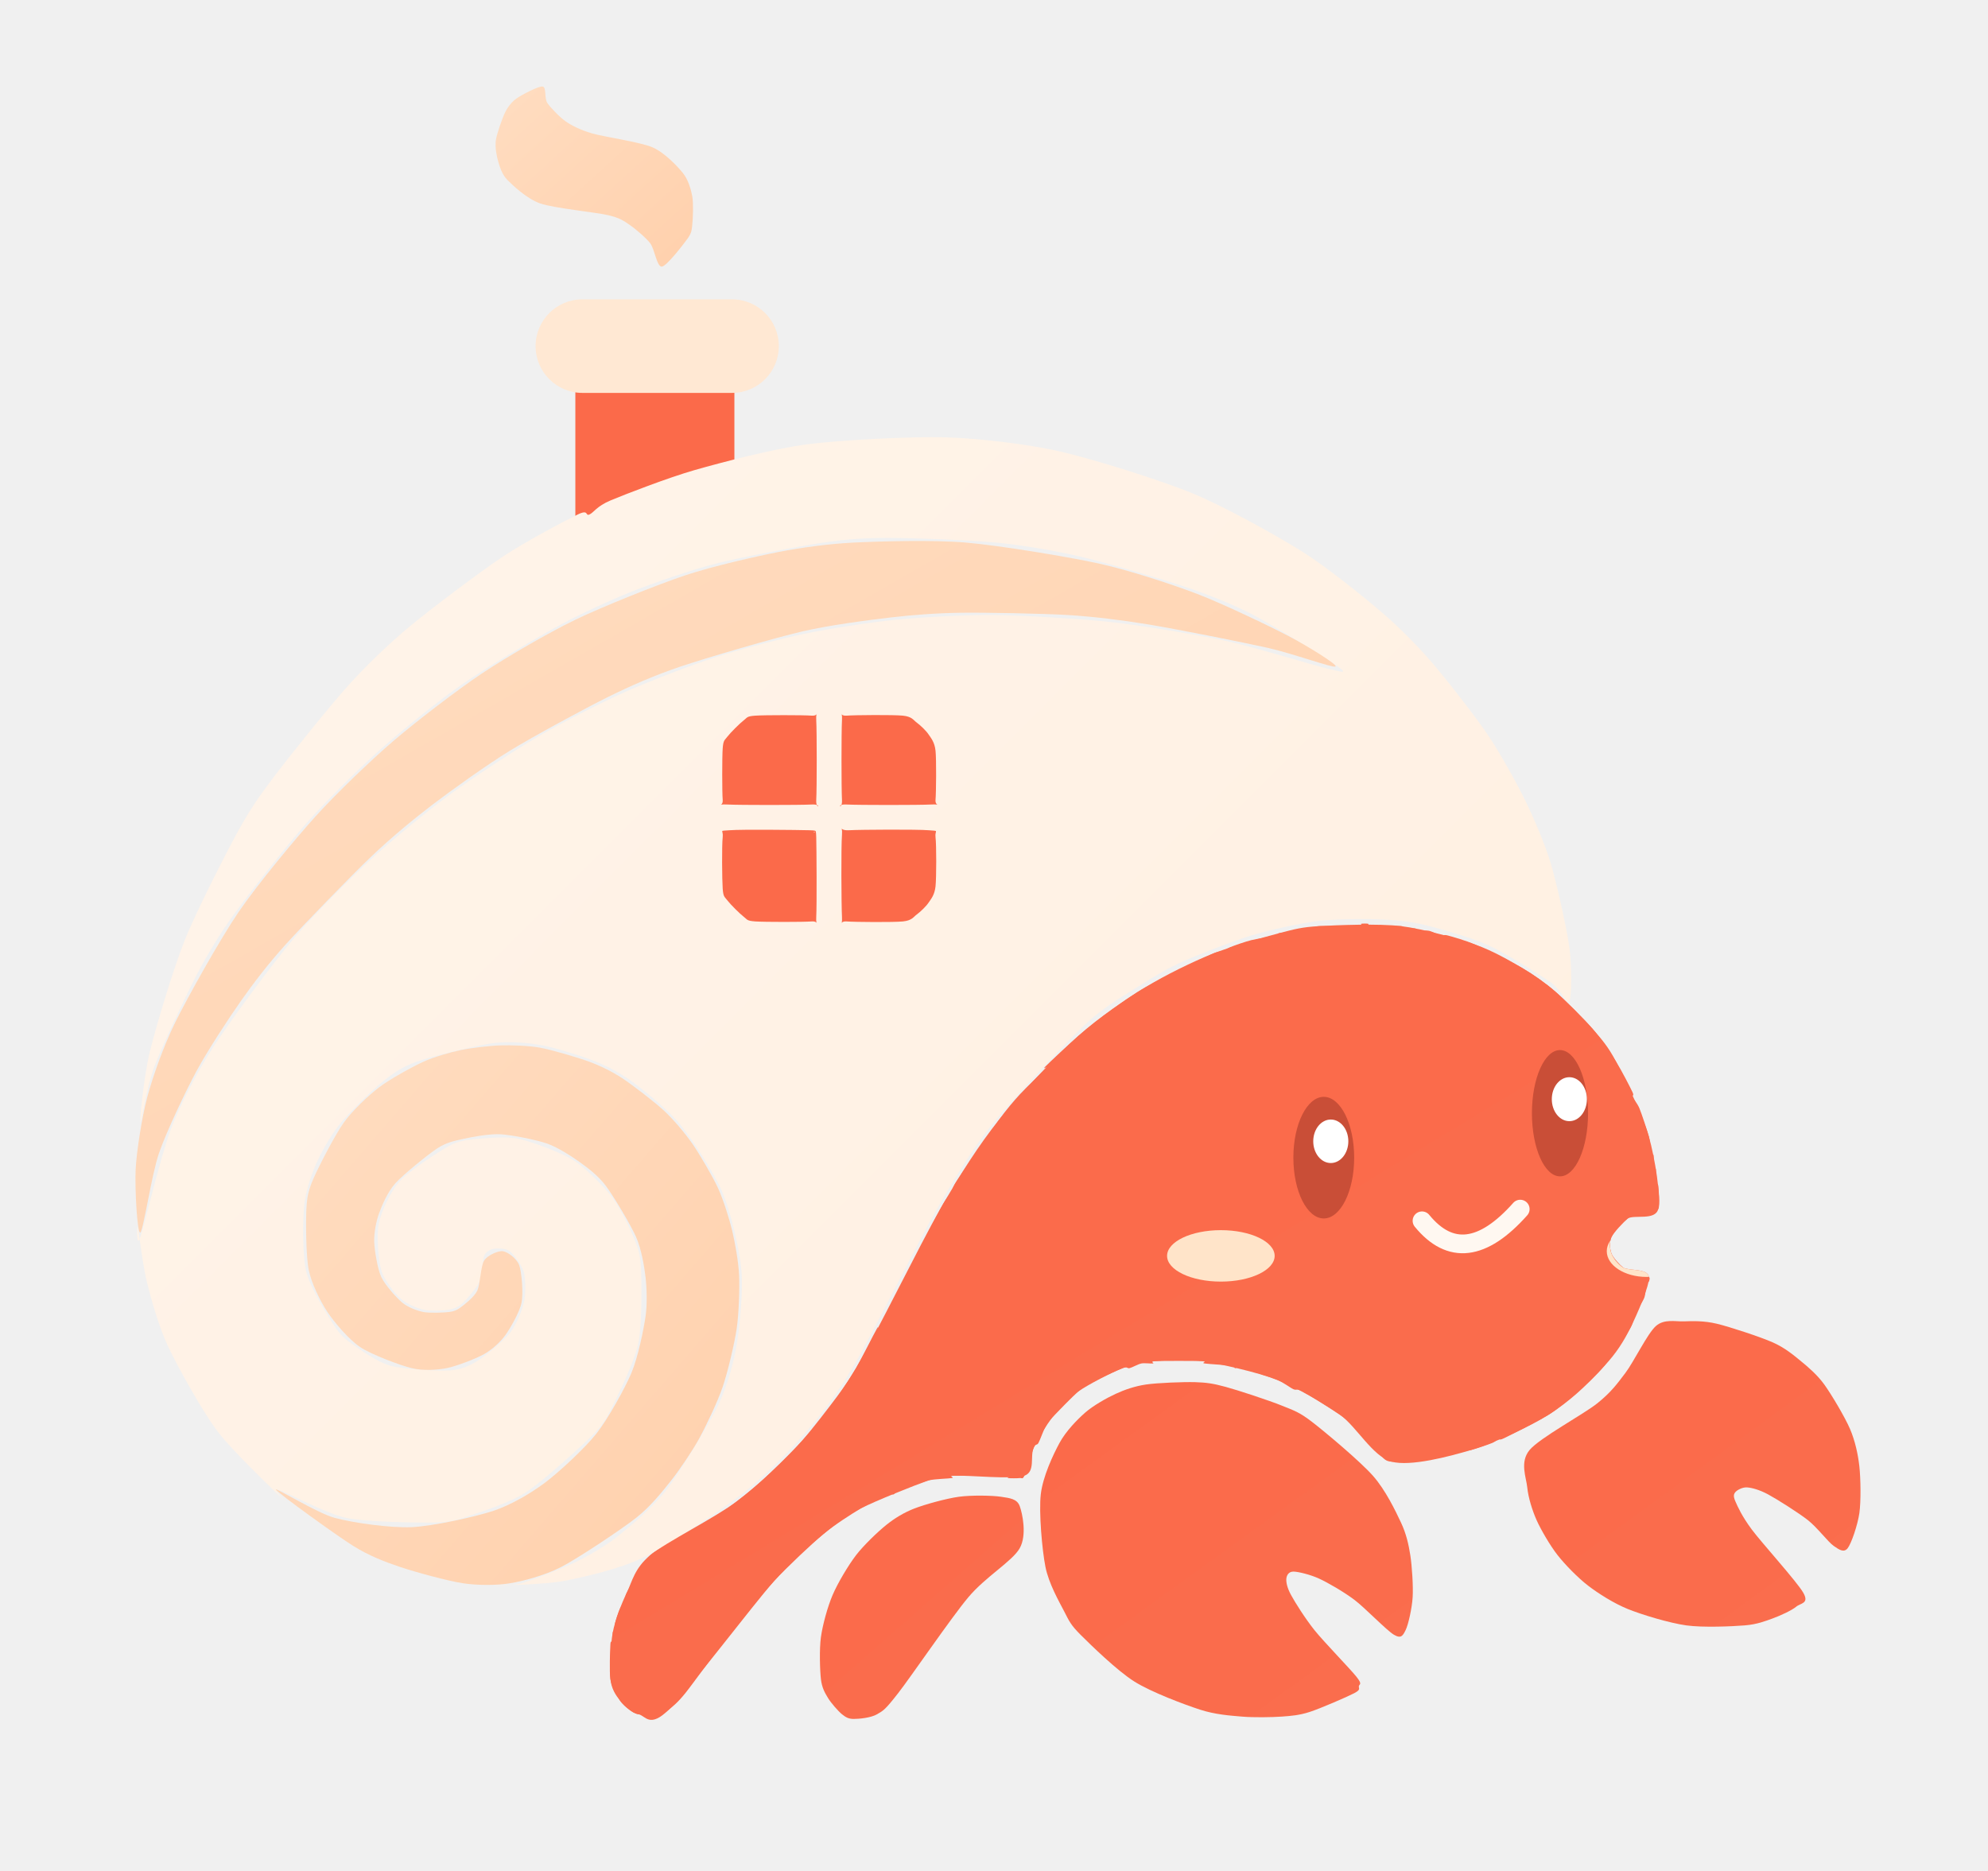
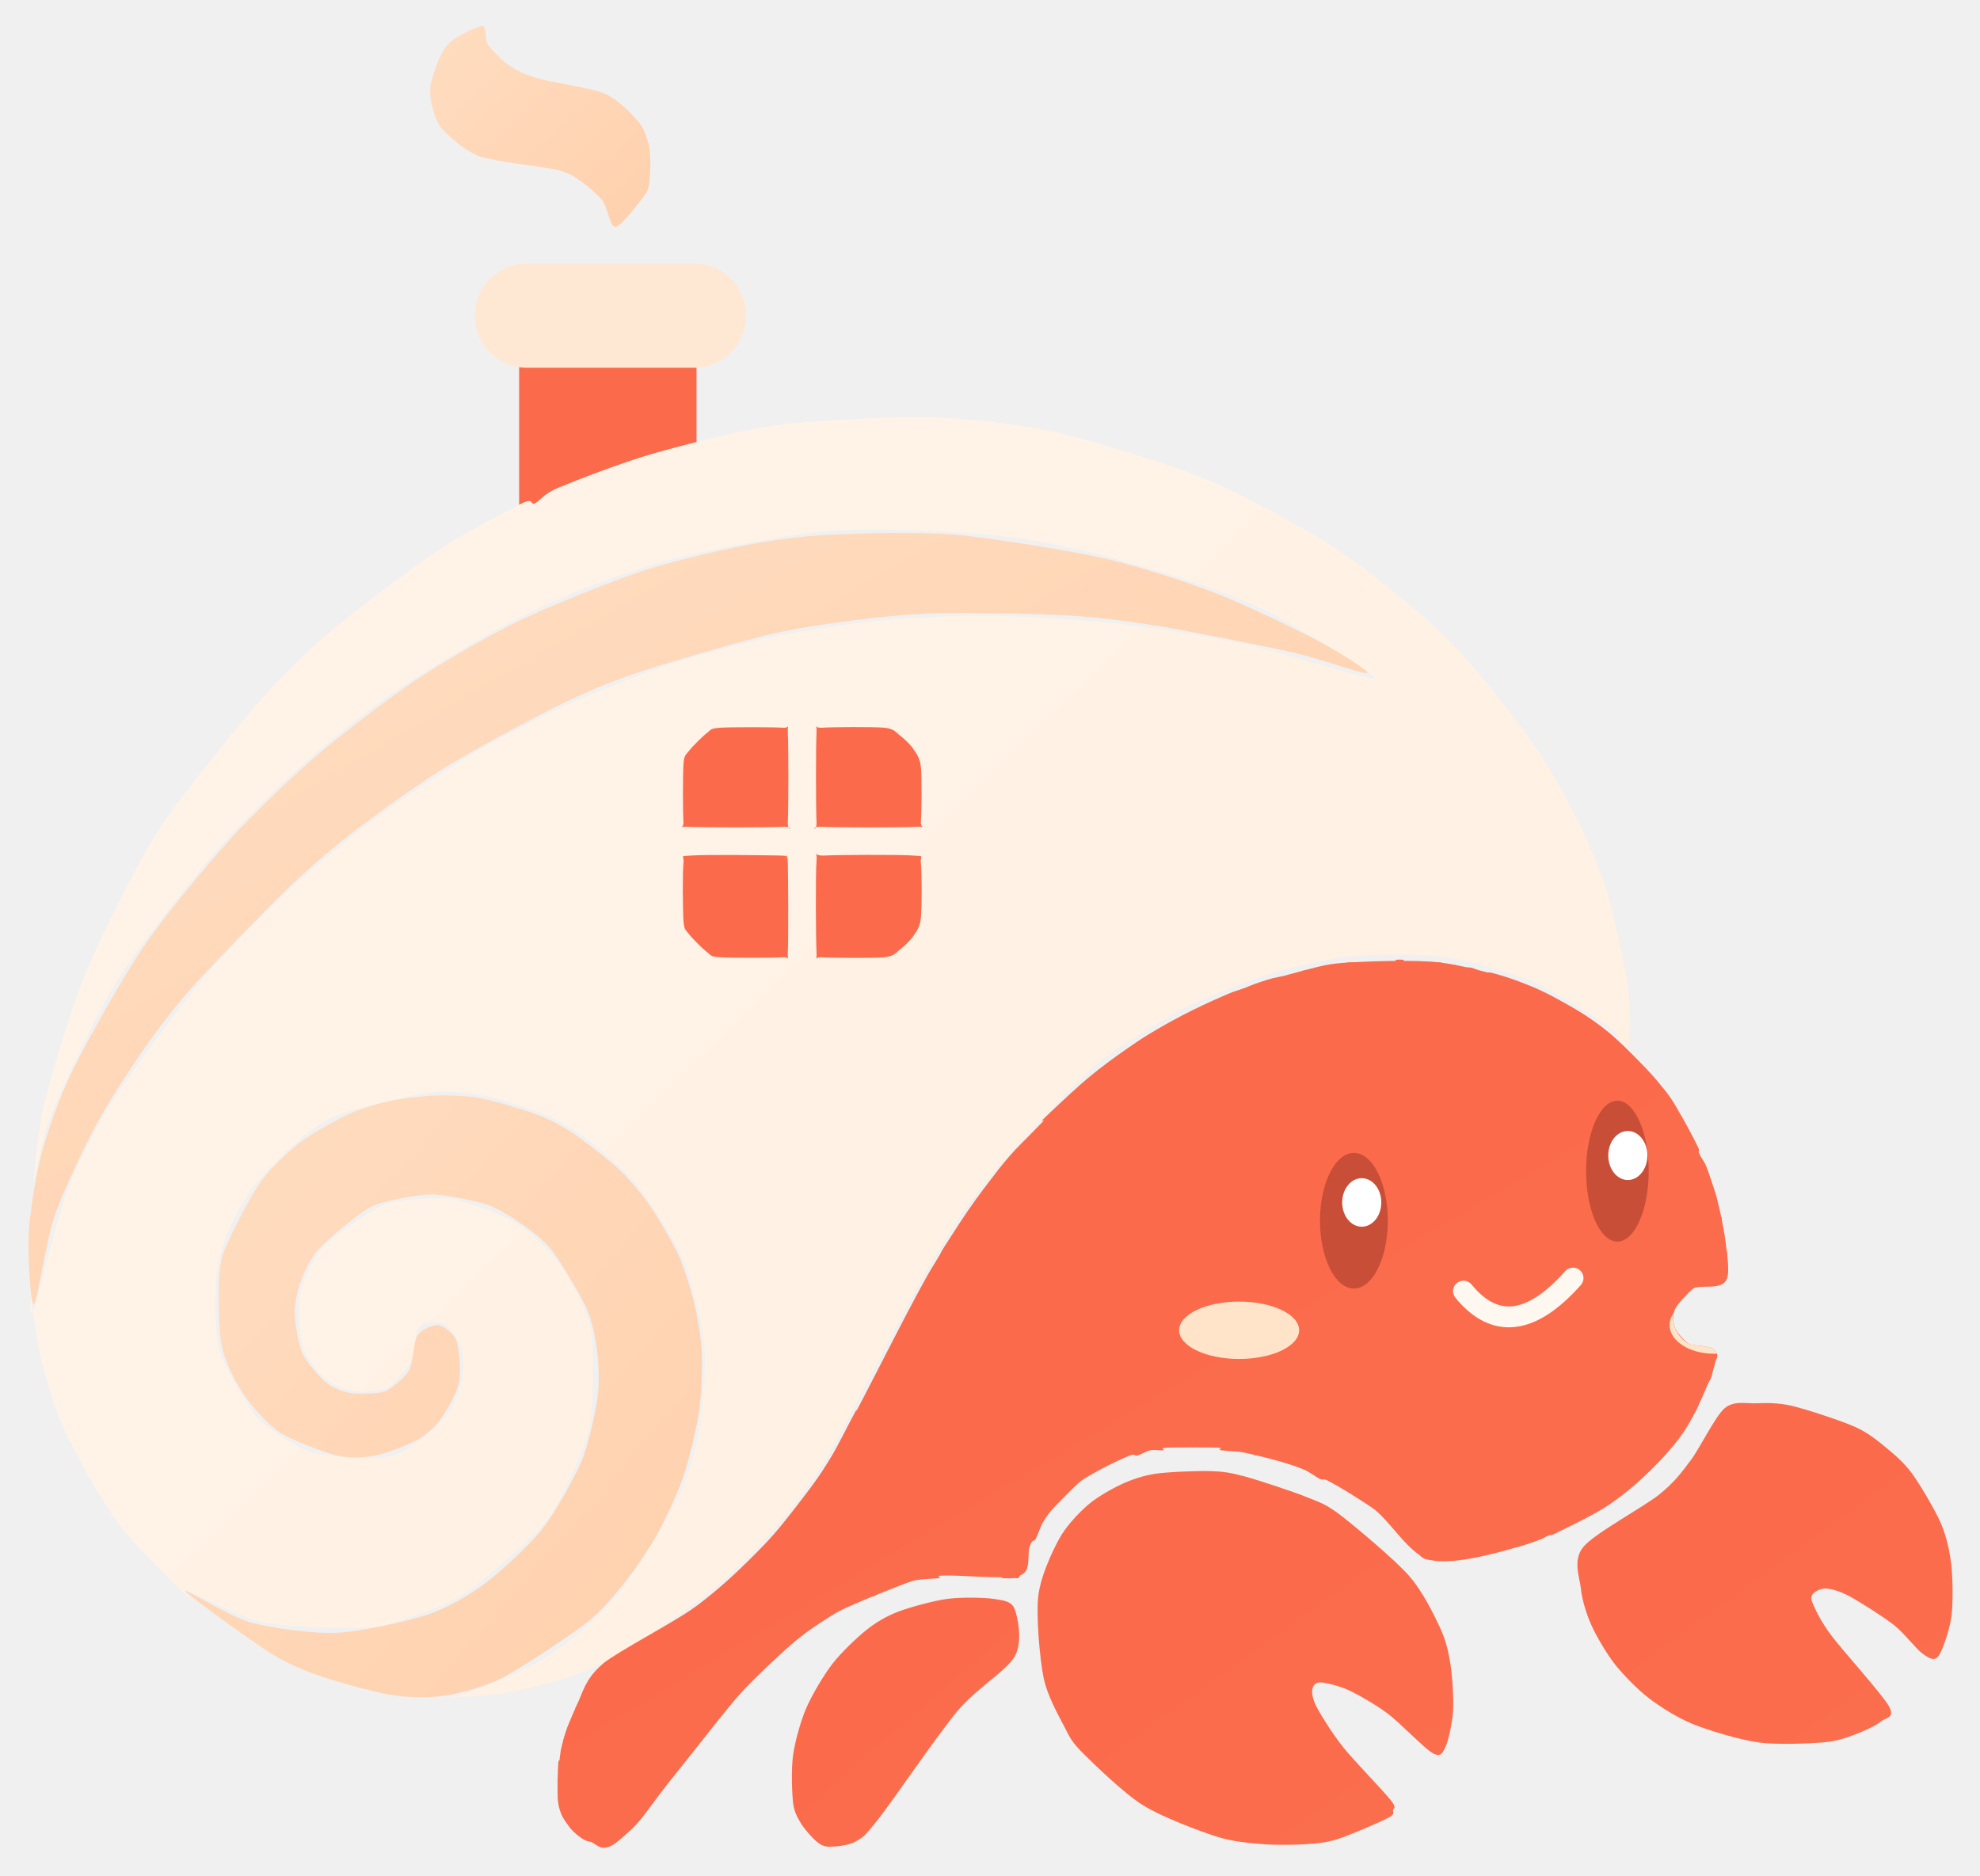
- <svg xmlns="http://www.w3.org/2000/svg" width="850" height="800" viewBox="200 240 850 800" role="img" aria-labelledby="title desc">
+ <svg xmlns="http://www.w3.org/2000/svg" width="759" height="719" viewBox="247 267 759 719" role="img" aria-labelledby="title desc">
  <defs>
    <linearGradient id="shell" x1="0%" y1="0%" x2="100%" y2="80%">
      <stop offset="0%" stop-color="#FFF4EA" />
      <stop offset="100%" stop-color="#FFF0E1" />
    </linearGradient>
    <linearGradient id="peach" x1="0%" y1="0%" x2="100%" y2="100%">
      <stop offset="0%" stop-color="#FFDDC1" />
      <stop offset="100%" stop-color="#FFD0AC" />
    </linearGradient>
    <linearGradient id="coral" x1="10%" y1="0%" x2="90%" y2="100%">
      <stop offset="0%" stop-color="#FB6A4A" />
      <stop offset="100%" stop-color="#FA6D4D" />
    </linearGradient>
    <clipPath id="bodyClip">
      <path d="M 891.00,694.00 C 887.56,687.41 884.73,684.30 881.00,680.00 C 877.27,675.70 869.30,667.73 865.00,664.00 C 860.70,660.27 855.87,656.87 851.00,654.00 C 846.13,651.13 838.45,646.58 831.00,644.00 C 823.55,641.42 808.60,637.15 799.00,636.00 C 789.40,634.85 771.45,635.57 764.00,636.00 C 756.55,636.43 753.59,637.28 747.00,639.00 C 740.41,640.72 726.17,644.70 718.00,648.00 C 709.83,651.30 698.17,656.98 690.00,662.00 C 681.83,667.02 670.03,674.83 661.00,683.00 C 651.97,691.17 635.46,708.39 627.00,719.00 C 618.54,729.61 610.74,741.81 602.00,757.00 C 593.26,772.19 574.46,810.81 566.00,825.00 C 557.54,839.19 550.31,847.83 543.00,856.00 C 535.69,864.17 524.32,874.98 515.00,882.00 C 505.68,889.02 484.74,899.41 478.00,905.00 C 471.26,910.59 470.29,916.27 468.00,921.00 C 465.71,925.73 463.00,932.70 462.00,938.00 C 461.00,943.30 460.57,953.84 461.00,958.00 C 461.43,962.16 463.28,964.85 465.00,967.00 C 466.72,969.15 469.99,972.43 473.00,973.00 C 476.01,973.57 477.69,979.17 486.00,971.00 C 494.31,962.83 521.54,926.75 531.00,916.00 C 540.46,905.25 546.70,900.44 552.00,896.00 C 557.30,891.56 561.55,888.30 568.00,885.00 C 574.45,881.70 591.27,875.01 597.00,873.00 C 602.73,870.99 602.12,871.29 608.00,871.00 C 613.88,870.71 633.13,872.72 638.00,871.00 C 642.87,869.28 640.28,862.58 642.00,859.00 C 643.72,855.42 647.28,849.44 650.00,846.00 C 652.72,842.56 656.70,838.01 661.00,835.00 C 665.30,831.99 675.27,826.86 680.00,825.00 C 684.73,823.14 689.13,822.43 694.00,822.00 C 698.87,821.57 706.55,820.85 714.00,822.00 C 721.45,823.15 737.54,826.70 746.00,830.00 C 754.46,833.30 765.98,839.98 773.00,845.00 C 780.02,850.02 786.97,862.85 795.00,865.00 C 803.03,867.15 819.40,862.87 829.00,860.00 C 838.60,857.13 853.83,850.16 862.00,845.00 C 870.17,839.84 880.98,829.30 886.00,824.00 C 891.02,818.70 894.28,813.45 897.00,808.00 C 899.72,802.55 905.43,789.73 905.00,786.00 C 904.57,782.27 896.29,783.43 894.00,782.00 C 891.71,780.57 889.72,777.86 889.00,776.00 C 888.28,774.14 888.00,771.15 889.00,769.00 C 890.00,766.85 893.13,762.72 896.00,761.00 C 898.87,759.28 907.71,762.02 909.00,757.00 C 910.29,751.98 907.58,735.03 905.00,726.00 C 902.42,716.97 894.44,700.59 891.00,694.00 Z" />
    </clipPath>
  </defs>
  <path d="M 421.00,282.00 C 418.87,283.47 417.20,285.60 416.00,288.00 C 414.80,290.40 412.40,297.20 412.00,300.00 C 411.60,302.80 412.33,306.73 413.00,309.00 C 413.67,311.27 414.60,314.60 417.00,317.00 C 419.40,319.40 425.27,325.00 431.00,327.00 C 436.73,329.00 454.93,330.80 460.00,332.00 C 465.07,333.20 466.60,334.40 469.00,336.00 C 471.40,337.60 476.13,341.60 478.00,344.00 C 479.87,346.40 480.87,354.27 483.00,354.00 C 485.13,353.73 492.27,344.40 494.00,342.00 C 495.73,339.60 495.73,338.40 496.00,336.00 C 496.27,333.60 496.53,326.93 496.00,324.00 C 495.47,321.07 494.27,316.80 492.00,314.00 C 489.73,311.20 484.20,305.27 479.00,303.00 C 473.80,300.73 457.93,298.47 453.00,297.00 C 448.07,295.53 444.53,293.73 442.00,292.00 C 439.47,290.27 435.33,286.00 434.00,284.00 C 432.67,282.00 433.73,277.27 432.00,277.00 C 430.27,276.73 423.13,280.53 421.00,282.00 Z" fill="url(#peach)" />
  <path d="M446 399 H514 V464 H446 Z" fill="#FB6A4A" />
  <rect x="429" y="368" width="104" height="40" rx="20" fill="#FFE8D3" />
  <path d="M 836.00,554.00 C 830.67,546.13 818.00,529.93 812.00,523.00 C 806.00,516.07 798.33,508.27 791.00,502.00 C 783.67,495.73 767.80,482.80 757.00,476.00 C 746.20,469.20 723.87,456.73 710.00,451.00 C 696.13,445.27 667.13,436.20 653.00,433.00 C 638.87,429.80 618.40,427.40 604.00,427.00 C 589.60,426.60 559.27,428.13 545.00,430.00 C 530.73,431.87 508.20,437.80 497.00,441.00 C 485.80,444.20 467.00,451.47 461.00,454.00 C 455.00,456.53 453.87,459.20 452.00,460.00 C 450.13,460.80 451.93,457.60 447.00,460.00 C 442.07,462.40 424.60,471.60 415.00,478.00 C 405.40,484.40 383.80,500.67 375.00,508.00 C 366.20,515.33 356.60,524.60 349.00,533.00 C 341.40,541.40 324.27,562.73 318.00,571.00 C 311.73,579.27 307.20,585.53 302.00,595.00 C 296.80,604.47 284.07,629.33 279.00,642.00 C 273.93,654.67 266.53,679.60 264.00,690.00 C 261.47,700.40 259.73,719.20 260.00,720.00 C 260.27,720.80 262.80,704.40 266.00,696.00 C 269.20,687.60 279.47,665.67 284.00,657.00 C 288.53,648.33 293.73,639.67 300.00,631.00 C 306.27,622.33 322.73,601.33 331.00,592.00 C 339.27,582.67 353.20,568.87 362.00,561.00 C 370.80,553.13 386.87,540.07 397.00,533.00 C 407.13,525.93 428.27,513.33 438.00,508.00 C 447.73,502.67 460.93,496.60 470.00,493.00 C 479.07,489.40 495.07,483.80 506.00,481.00 C 516.93,478.20 542.13,473.47 552.00,472.00 C 561.87,470.53 570.13,470.00 580.00,470.00 C 589.87,470.00 615.07,470.93 626.00,472.00 C 636.93,473.07 651.20,475.47 662.00,478.00 C 672.80,480.53 697.13,487.67 707.00,491.00 C 716.87,494.33 727.33,498.47 736.00,503.00 C 744.67,507.53 767.73,521.93 772.00,525.00 C 776.27,528.07 774.40,527.47 768.00,526.00 C 761.60,524.53 736.40,516.67 724.00,514.00 C 711.60,511.33 688.20,507.47 675.00,506.00 C 661.80,504.53 637.27,503.13 625.00,503.00 C 612.73,502.87 593.80,503.93 583.00,505.00 C 572.20,506.07 554.27,508.87 544.00,511.00 C 533.73,513.13 516.27,517.67 506.00,521.00 C 495.73,524.33 477.13,531.47 467.00,536.00 C 456.87,540.53 440.00,549.13 430.00,555.00 C 420.00,560.87 401.60,572.93 392.00,580.00 C 382.40,587.07 366.93,599.73 358.00,608.00 C 349.07,616.27 333.93,631.33 325.00,642.00 C 316.07,652.67 297.93,677.20 291.00,688.00 C 284.07,698.80 277.13,712.20 273.00,723.00 C 268.87,733.80 261.87,763.40 260.00,769.00 C 258.13,774.60 258.60,762.33 259.00,765.00 C 259.40,767.67 261.27,782.20 263.00,789.00 C 264.73,795.80 268.00,807.60 272.00,816.00 C 276.00,824.40 286.33,843.20 293.00,852.00 C 299.67,860.80 318.53,878.67 322.00,882.00 C 325.47,885.33 315.53,876.07 319.00,877.00 C 322.47,877.93 339.07,887.13 348.00,889.00 C 356.93,890.87 378.93,891.13 386.00,891.00 C 393.07,890.87 395.80,889.73 401.00,888.00 C 406.20,886.27 418.07,882.53 425.00,878.00 C 431.93,873.47 448.07,858.93 453.00,854.00 C 457.93,849.07 459.33,846.33 462.00,841.00 C 464.67,835.67 471.40,822.00 473.00,814.00 C 474.60,806.00 474.40,787.27 474.00,781.00 C 473.60,774.73 471.73,771.00 470.00,767.00 C 468.27,763.00 464.33,755.13 461.00,751.00 C 457.67,746.87 450.20,739.20 445.00,736.00 C 439.80,732.80 427.47,728.20 422.00,727.00 C 416.53,725.80 408.00,726.60 404.00,727.00 C 400.00,727.40 396.40,727.60 392.00,730.00 C 387.60,732.40 375.00,740.60 371.00,745.00 C 367.00,749.40 363.07,757.93 362.00,763.00 C 360.93,768.07 361.80,778.73 363.00,783.00 C 364.20,787.27 368.60,792.73 371.00,795.00 C 373.40,797.27 378.20,799.33 381.00,800.00 C 383.80,800.67 389.73,800.40 392.00,800.00 C 394.27,799.60 396.27,798.60 398.00,797.00 C 399.73,795.40 403.80,790.67 405.00,788.00 C 406.20,785.33 406.20,778.87 407.00,777.00 C 407.80,775.13 409.53,774.27 411.00,774.00 C 412.47,773.73 416.27,773.67 418.00,775.00 C 419.73,776.33 423.20,781.07 424.00,784.00 C 424.80,786.93 424.80,793.53 424.00,797.00 C 423.20,800.47 420.67,806.67 418.00,810.00 C 415.33,813.33 407.47,819.87 404.00,822.00 C 400.53,824.13 396.93,825.73 392.00,826.00 C 387.07,826.27 372.47,825.47 367.00,824.00 C 361.53,822.53 354.20,817.27 351.00,815.00 C 347.80,812.73 345.67,811.13 343.00,807.00 C 340.33,802.87 332.73,790.80 331.00,784.00 C 329.27,777.20 329.47,762.13 330.00,756.00 C 330.53,749.87 333.00,742.67 335.00,738.00 C 337.00,733.33 341.27,725.67 345.00,721.00 C 348.73,716.33 358.60,706.60 363.00,703.00 C 367.40,699.40 371.60,696.27 378.00,694.00 C 384.40,691.73 403.80,686.93 411.00,686.00 C 418.20,685.07 426.13,685.93 432.00,687.00 C 437.87,688.07 449.80,691.87 455.00,694.00 C 460.20,696.13 466.20,699.40 471.00,703.00 C 475.80,706.60 485.93,714.73 491.00,721.00 C 496.07,727.27 505.53,741.73 509.00,750.00 C 512.47,758.27 516.20,774.33 517.00,783.00 C 517.80,791.67 516.33,807.27 515.00,815.00 C 513.67,822.73 511.00,832.73 507.00,841.00 C 503.00,849.27 490.73,869.53 485.00,877.00 C 479.27,884.47 469.20,892.87 464.00,897.00 C 458.80,901.13 451.47,905.33 446.00,908.00 C 440.53,910.67 427.53,915.67 423.00,917.00 C 418.47,918.33 409.60,918.13 412.00,918.00 C 414.40,917.87 432.60,917.60 441.00,916.00 C 449.40,914.40 464.87,910.93 475.00,906.00 C 485.13,901.07 507.80,886.07 517.00,879.00 C 526.20,871.93 537.60,860.33 544.00,853.00 C 550.40,845.67 557.53,836.67 565.00,824.00 C 572.47,811.33 592.13,771.73 600.00,758.00 C 607.87,744.27 615.47,731.67 624.00,721.00 C 632.53,710.33 655.47,686.00 664.00,678.00 C 672.53,670.00 682.40,664.60 688.00,661.00 C 693.60,657.40 699.73,653.80 706.00,651.00 C 712.27,648.20 727.53,642.27 735.00,640.00 C 742.47,637.73 755.20,634.93 762.00,634.00 C 768.80,633.07 780.00,632.87 786.00,633.00 C 792.00,633.13 800.33,633.53 807.00,635.00 C 813.67,636.47 828.53,640.67 836.00,644.00 C 843.47,647.33 858.33,656.80 863.00,660.00 C 867.67,663.20 869.93,670.00 871.00,668.00 C 872.07,666.00 872.07,652.87 871.00,645.00 C 869.93,637.13 865.53,617.40 863.00,609.00 C 860.47,600.60 855.60,589.33 852.00,582.00 C 848.40,574.67 841.33,561.87 836.00,554.00 Z" fill="url(#shell)" />
  <path d="M 771.00,525.00 C 772.20,524.33 758.87,516.13 751.00,512.00 C 743.13,507.87 722.80,498.13 712.00,494.00 C 701.20,489.87 683.20,483.93 670.00,481.00 C 656.80,478.07 627.00,473.20 613.00,472.00 C 599.00,470.80 575.67,471.47 565.00,472.00 C 554.33,472.53 542.60,474.13 533.00,476.00 C 523.40,477.87 504.60,482.13 493.00,486.00 C 481.40,489.87 457.60,499.40 446.00,505.00 C 434.40,510.60 416.40,521.07 406.00,528.00 C 395.60,534.93 377.47,548.87 368.00,557.00 C 358.53,565.13 343.80,579.27 335.00,589.00 C 326.20,598.73 310.00,618.27 302.00,630.00 C 294.00,641.73 280.20,666.47 275.00,677.00 C 269.80,687.53 265.27,700.60 263.00,709.00 C 260.73,717.40 258.40,732.27 258.00,740.00 C 257.60,747.73 258.67,767.93 260.00,767.00 C 261.33,766.07 264.80,742.20 268.00,733.00 C 271.20,723.80 279.33,706.67 284.00,698.00 C 288.67,689.33 297.93,675.20 303.00,668.00 C 308.07,660.80 314.53,652.27 322.00,644.00 C 329.47,635.73 350.60,614.00 359.00,606.00 C 367.40,598.00 377.13,590.00 385.00,584.00 C 392.87,578.00 408.00,567.13 418.00,561.00 C 428.00,554.87 450.27,542.80 460.00,538.00 C 469.73,533.20 479.93,528.73 491.00,525.00 C 502.07,521.27 531.00,512.80 543.00,510.00 C 555.00,507.20 571.93,505.07 581.00,504.00 C 590.07,502.93 600.87,502.13 611.00,502.00 C 621.13,501.87 646.33,502.33 657.00,503.00 C 667.67,503.67 679.67,505.13 691.00,507.00 C 702.33,508.87 731.33,514.60 742.00,517.00 C 752.67,519.40 769.80,525.67 771.00,525.00 Z" fill="url(#peach)" />
  <path d="M 431.00,688.00 C 425.93,687.07 418.53,686.87 414.00,687.00 C 409.47,687.13 401.40,688.07 397.00,689.00 C 392.60,689.93 385.67,691.87 381.00,694.00 C 376.33,696.13 366.53,701.53 362.00,705.00 C 357.47,708.47 350.73,714.80 347.00,720.00 C 343.27,725.20 336.13,739.07 334.00,744.00 C 331.87,748.93 331.27,751.80 331.00,757.00 C 330.73,762.20 330.80,777.13 332.00,783.00 C 333.20,788.87 337.07,796.60 340.00,801.00 C 342.93,805.40 349.20,812.80 354.00,816.00 C 358.80,819.20 371.07,823.80 376.00,825.00 C 380.93,826.20 386.87,825.80 391.00,825.00 C 395.13,824.20 403.67,820.87 407.00,819.00 C 410.33,817.13 413.87,813.93 416.00,811.00 C 418.13,808.07 422.20,801.00 423.00,797.00 C 423.80,793.00 423.07,783.93 422.00,781.00 C 420.93,778.07 417.00,775.27 415.00,775.00 C 413.00,774.73 408.47,776.73 407.00,779.00 C 405.53,781.27 405.33,789.33 404.00,792.00 C 402.67,794.67 398.60,797.80 397.00,799.00 C 395.40,800.20 394.13,800.73 392.00,801.00 C 389.87,801.27 383.67,801.53 381.00,801.00 C 378.33,800.47 374.40,799.00 372.00,797.00 C 369.60,795.00 364.60,789.47 363.00,786.00 C 361.40,782.53 360.13,774.60 360.00,771.00 C 359.87,767.40 360.80,762.33 362.00,759.00 C 363.20,755.67 365.67,749.73 369.00,746.00 C 372.33,742.27 383.13,733.53 387.00,731.00 C 390.87,728.47 394.40,727.80 398.00,727.00 C 401.60,726.20 409.20,724.73 414.00,725.00 C 418.80,725.27 429.47,727.40 434.00,729.00 C 438.53,730.60 444.67,734.60 448.00,737.00 C 451.33,739.40 455.80,742.73 459.00,747.00 C 462.20,751.27 469.73,763.80 472.00,769.00 C 474.27,774.20 475.47,781.47 476.00,786.00 C 476.53,790.53 476.80,797.53 476.00,803.00 C 475.20,808.47 472.80,820.33 470.00,827.00 C 467.20,833.67 459.93,846.73 455.00,853.00 C 450.07,859.27 438.87,869.60 433.00,874.00 C 427.13,878.40 418.60,883.47 411.00,886.00 C 403.40,888.53 385.07,892.60 376.00,893.00 C 366.93,893.40 350.73,891.13 343.00,889.00 C 335.27,886.87 316.93,875.40 318.00,877.00 C 319.07,878.60 343.93,896.60 351.00,901.00 C 358.07,905.40 364.73,907.87 371.00,910.00 C 377.27,912.13 391.73,916.07 398.00,917.00 C 404.27,917.93 412.40,917.93 418.00,917.00 C 423.60,916.07 432.80,913.73 440.00,910.00 C 447.20,906.27 465.73,893.93 472.00,889.00 C 478.27,884.07 483.40,877.53 487.00,873.00 C 490.60,868.47 496.07,860.33 499.00,855.00 C 501.93,849.67 506.87,839.27 509.00,833.00 C 511.13,826.73 514.07,814.40 515.00,808.00 C 515.93,801.60 516.27,790.60 516.00,785.00 C 515.73,779.40 514.20,770.93 513.00,766.00 C 511.80,761.07 509.27,752.93 507.00,748.00 C 504.73,743.07 499.07,733.40 496.00,729.00 C 492.93,724.60 488.00,718.73 484.00,715.00 C 480.00,711.27 470.27,703.80 466.00,701.00 C 461.73,698.20 456.67,695.73 452.00,694.00 C 447.33,692.27 436.07,688.93 431.00,688.00 Z" fill="url(#peach)" />
  <path d="M 891.00,694.00 C 888.73,690.40 884.47,684.00 881.00,680.00 C 877.53,676.00 869.00,667.47 865.00,664.00 C 861.00,660.53 855.53,656.67 851.00,654.00 C 846.47,651.33 835.27,645.87 831.00,644.00 C 826.73,642.13 821.00,640.53 819.00,640.00 C 817.00,639.47 817.07,640.27 816.00,640.00 C 814.93,639.73 812.33,638.27 811.00,638.00 C 809.67,637.73 806.80,638.13 806.00,638.00 C 805.20,637.87 805.80,637.13 805.00,637.00 C 804.20,636.87 800.80,637.13 800.00,637.00 C 799.20,636.87 800.87,636.13 799.00,636.00 C 797.13,635.87 787.87,636.13 786.00,636.00 C 784.13,635.87 785.53,635.13 785.00,635.00 C 784.47,634.87 782.53,634.87 782.00,635.00 C 781.47,635.13 783.40,635.87 781.00,636.00 C 778.60,636.13 766.40,635.87 764.00,636.00 C 761.60,636.13 763.93,636.87 763.00,637.00 C 762.07,637.13 757.93,636.87 757.00,637.00 C 756.07,637.13 757.33,637.73 756.00,638.00 C 754.67,638.27 748.33,638.73 747.00,639.00 C 745.67,639.27 747.60,639.60 746.00,640.00 C 744.40,640.40 737.67,641.33 735.00,642.00 C 732.33,642.67 727.60,644.33 726.00,645.00 C 724.40,645.67 724.07,646.60 723.00,647.00 C 721.93,647.40 722.40,646.00 718.00,648.00 C 713.60,650.00 695.73,658.80 690.00,662.00 C 684.27,665.20 678.87,669.20 675.00,672.00 C 671.13,674.80 664.73,679.80 661.00,683.00 C 657.27,686.20 648.87,694.13 647.00,696.00 C 645.13,697.87 648.47,695.40 647.00,697.00 C 645.53,698.60 638.67,705.07 636.00,708.00 C 633.33,710.93 630.60,714.07 627.00,719.00 C 623.40,723.93 611.67,740.87 609.00,745.00 C 606.33,749.13 607.93,748.40 607.00,750.00 C 606.07,751.60 606.00,749.53 602.00,757.00 C 598.00,764.47 580.60,799.20 577.00,806.00 C 573.40,812.80 576.47,805.47 575.00,808.00 C 573.53,810.53 568.27,821.13 566.00,825.00 C 563.73,828.87 561.07,832.87 558.00,837.00 C 554.93,841.13 547.13,851.33 543.00,856.00 C 538.87,860.67 530.73,868.53 527.00,872.00 C 523.27,875.47 518.87,879.07 515.00,882.00 C 511.13,884.93 502.93,890.93 498.00,894.00 C 493.07,897.07 482.00,901.40 478.00,905.00 C 474.00,908.60 469.33,918.60 468.00,921.00 C 466.67,923.40 468.40,922.07 468.00,923.00 C 467.60,923.93 465.67,926.53 465.00,928.00 C 464.33,929.47 463.27,932.80 463.00,934.00 C 462.73,935.20 463.13,936.47 463.00,937.00 C 462.87,937.53 462.13,937.33 462.00,938.00 C 461.87,938.67 462.13,941.33 462.00,942.00 C 461.87,942.67 461.13,940.87 461.00,943.00 C 460.87,945.13 460.47,954.80 461.00,958.00 C 461.53,961.20 463.93,965.27 465.00,967.00 C 466.07,968.73 467.93,970.20 469.00,971.00 C 470.07,971.80 471.27,972.73 473.00,973.00 C 474.73,973.27 480.27,973.27 482.00,973.00 C 483.73,972.73 484.53,972.20 486.00,971.00 C 487.47,969.80 489.67,968.13 493.00,964.00 C 496.33,959.87 505.93,946.40 511.00,940.00 C 516.07,933.60 525.53,921.87 531.00,916.00 C 536.47,910.13 547.07,900.13 552.00,896.00 C 556.93,891.87 564.27,887.27 568.00,885.00 C 571.73,882.73 578.13,879.80 580.00,879.00 C 581.87,878.20 581.33,879.27 582.00,879.00 C 582.67,878.73 583.00,877.80 585.00,877.00 C 587.00,876.20 594.07,873.67 597.00,873.00 C 599.93,872.33 605.53,872.27 607.00,872.00 C 608.47,871.73 604.93,871.13 608.00,871.00 C 611.07,870.87 626.93,870.87 630.00,871.00 C 633.07,871.13 630.20,871.87 631.00,872.00 C 631.80,872.13 635.07,872.13 636.00,872.00 C 636.93,871.87 637.20,872.73 638.00,871.00 C 638.80,869.27 641.20,860.87 642.00,859.00 C 642.80,857.13 643.33,858.20 644.00,857.00 C 644.67,855.80 646.20,851.47 647.00,850.00 C 647.80,848.53 648.13,848.00 650.00,846.00 C 651.87,844.00 658.73,837.00 661.00,835.00 C 663.27,833.00 664.47,832.33 667.00,831.00 C 669.53,829.67 677.87,825.80 680.00,825.00 C 682.13,824.20 681.93,825.27 683.00,825.00 C 684.07,824.73 686.67,823.27 688.00,823.00 C 689.33,822.73 692.20,823.13 693.00,823.00 C 693.80,822.87 691.20,822.13 694.00,822.00 C 696.80,821.87 711.20,821.87 714.00,822.00 C 716.80,822.13 713.27,822.73 715.00,823.00 C 716.73,823.27 725.27,823.73 727.00,824.00 C 728.73,824.27 727.47,824.87 728.00,825.00 C 728.53,825.13 728.60,824.33 731.00,825.00 C 733.40,825.67 743.07,828.80 746.00,830.00 C 748.93,831.20 751.53,833.33 753.00,834.00 C 754.47,834.67 754.33,833.53 757.00,835.00 C 759.67,836.47 770.07,843.00 773.00,845.00 C 775.93,847.00 776.60,847.73 779.00,850.00 C 781.40,852.27 789.40,860.27 791.00,862.00 C 792.60,863.73 790.47,862.60 791.00,863.00 C 791.53,863.40 792.33,864.87 795.00,865.00 C 797.67,865.13 808.73,864.27 811.00,864.00 C 813.27,863.73 811.33,863.13 812.00,863.00 C 812.67,862.87 815.33,863.13 816.00,863.00 C 816.67,862.87 816.33,862.13 817.00,862.00 C 817.67,861.87 820.33,862.13 821.00,862.00 C 821.67,861.87 820.93,861.27 822.00,861.00 C 823.07,860.73 826.87,860.53 829.00,860.00 C 831.13,859.47 836.40,857.67 838.00,857.00 C 839.60,856.33 840.33,855.27 841.00,855.00 C 841.67,854.73 840.20,856.33 843.00,855.00 C 845.80,853.67 857.87,847.53 862.00,845.00 C 866.13,842.47 870.80,838.80 874.00,836.00 C 877.20,833.20 882.93,827.73 886.00,824.00 C 889.07,820.27 895.27,810.93 897.00,808.00 C 898.73,805.07 898.20,803.73 899.00,802.00 C 899.80,800.27 902.33,796.73 903.00,795.00 C 903.67,793.27 903.73,789.93 904.00,789.00 C 904.27,788.07 904.87,788.40 905.00,788.00 C 905.13,787.60 905.67,786.40 905.00,786.00 C 904.33,785.60 901.47,785.53 900.00,785.00 C 898.53,784.47 895.47,783.20 894.00,782.00 C 892.53,780.80 889.67,777.73 889.00,776.00 C 888.33,774.27 888.07,771.00 889.00,769.00 C 889.93,767.00 894.27,762.47 896.00,761.00 C 897.73,759.53 900.27,758.53 902.00,758.00 C 903.73,757.47 908.07,758.47 909.00,757.00 C 909.93,755.53 909.13,748.47 909.00,747.00 C 908.87,745.53 908.13,746.93 908.00,746.00 C 907.87,745.07 908.13,740.93 908.00,740.00 C 907.87,739.07 907.13,739.80 907.00,739.00 C 906.87,738.20 907.13,734.80 907.00,734.00 C 906.87,733.20 906.27,734.07 906.00,733.00 C 905.73,731.93 905.67,728.53 905.00,726.00 C 904.33,723.47 901.93,716.27 901.00,714.00 C 900.07,711.73 898.40,709.93 898.00,709.00 C 897.60,708.07 898.93,709.00 898.00,707.00 C 897.07,705.00 893.27,697.60 891.00,694.00 Z" fill="#FB6A4A" />
  <path d="M 512.00,595.00 C 507.07,595.40 509.40,594.67 509.00,598.00 C 508.60,601.33 508.73,616.40 509.00,620.00 C 509.27,623.60 509.80,623.40 511.00,625.00 C 512.20,626.60 516.40,630.80 518.00,632.00 C 519.60,633.20 519.13,633.73 523.00,634.00 C 526.87,634.27 543.53,634.27 547.00,634.00 C 550.47,633.73 548.73,636.80 549.00,632.00 C 549.27,627.20 549.13,602.80 549.00,598.00 C 548.87,593.20 548.40,596.40 548.00,596.00 C 547.60,595.60 550.80,595.13 546.00,595.00 C 541.20,594.87 516.93,594.60 512.00,595.00 Z" fill="#FB6A4A" />
  <path d="M 560.00,597.00 C 559.60,601.93 559.73,627.07 560.00,632.00 C 560.27,636.93 558.53,633.73 562.00,634.00 C 565.47,634.27 582.00,634.40 586.00,634.00 C 590.00,633.60 590.53,632.07 592.00,631.00 C 593.47,629.93 595.93,627.60 597.00,626.00 C 598.07,624.40 599.60,622.73 600.00,619.00 C 600.40,615.27 600.40,601.20 600.00,598.00 C 599.60,594.80 601.93,595.40 597.00,595.00 C 592.07,594.60 567.93,594.73 563.00,595.00 C 558.07,595.27 560.40,592.07 560.00,597.00 Z" fill="#FB6A4A" />
  <path d="M 518.00,548.00 C 516.40,549.20 512.20,553.40 511.00,555.00 C 509.80,556.60 509.27,556.40 509.00,560.00 C 508.73,563.60 508.73,578.80 509.00,582.00 C 509.27,585.20 505.93,583.73 511.00,584.00 C 516.07,584.27 541.93,584.27 547.00,584.00 C 552.07,583.73 548.73,586.80 549.00,582.00 C 549.27,577.20 549.27,552.80 549.00,548.00 C 548.73,543.20 550.47,546.27 547.00,546.00 C 543.53,545.73 526.87,545.73 523.00,546.00 C 519.13,546.27 519.60,546.80 518.00,548.00 Z" fill="#FB6A4A" />
  <path d="M 562.00,546.00 C 558.53,546.27 560.27,543.20 560.00,548.00 C 559.73,552.80 559.73,577.20 560.00,582.00 C 560.27,586.80 556.93,583.73 562.00,584.00 C 567.07,584.27 592.93,584.27 598.00,584.00 C 603.07,583.73 599.73,585.07 600.00,582.00 C 600.27,578.93 600.40,564.73 600.00,561.00 C 599.60,557.27 598.07,555.60 597.00,554.00 C 595.93,552.40 593.47,550.07 592.00,549.00 C 590.53,547.93 590.00,546.40 586.00,546.00 C 582.00,545.60 565.47,545.73 562.00,546.00 Z" fill="#FB6A4A" />
  <path d="M 891.00,694.00 C 887.56,687.41 884.73,684.30 881.00,680.00 C 877.27,675.70 869.30,667.73 865.00,664.00 C 860.70,660.27 855.87,656.87 851.00,654.00 C 846.13,651.13 838.45,646.58 831.00,644.00 C 823.55,641.42 808.60,637.15 799.00,636.00 C 789.40,634.85 771.45,635.57 764.00,636.00 C 756.55,636.43 753.59,637.28 747.00,639.00 C 740.41,640.72 726.17,644.70 718.00,648.00 C 709.83,651.30 698.17,656.98 690.00,662.00 C 681.83,667.02 670.03,674.83 661.00,683.00 C 651.97,691.17 635.46,708.39 627.00,719.00 C 618.54,729.61 610.74,741.81 602.00,757.00 C 593.26,772.19 574.46,810.81 566.00,825.00 C 557.54,839.19 550.31,847.83 543.00,856.00 C 535.69,864.17 524.32,874.98 515.00,882.00 C 505.68,889.02 484.74,899.41 478.00,905.00 C 471.26,910.59 470.29,916.27 468.00,921.00 C 465.71,925.73 463.00,932.70 462.00,938.00 C 461.00,943.30 460.57,953.84 461.00,958.00 C 461.43,962.16 463.28,964.85 465.00,967.00 C 466.72,969.15 469.99,972.43 473.00,973.00 C 476.01,973.57 477.69,979.17 486.00,971.00 C 494.31,962.83 521.54,926.75 531.00,916.00 C 540.46,905.25 546.70,900.44 552.00,896.00 C 557.30,891.56 561.55,888.30 568.00,885.00 C 574.45,881.70 591.27,875.01 597.00,873.00 C 602.73,870.99 602.12,871.29 608.00,871.00 C 613.88,870.71 633.13,872.72 638.00,871.00 C 642.87,869.28 640.28,862.58 642.00,859.00 C 643.72,855.42 647.28,849.44 650.00,846.00 C 652.72,842.56 656.70,838.01 661.00,835.00 C 665.30,831.99 675.27,826.86 680.00,825.00 C 684.73,823.14 689.13,822.43 694.00,822.00 C 698.87,821.57 706.55,820.85 714.00,822.00 C 721.45,823.15 737.54,826.70 746.00,830.00 C 754.46,833.30 765.98,839.98 773.00,845.00 C 780.02,850.02 786.97,862.85 795.00,865.00 C 803.03,867.15 819.40,862.87 829.00,860.00 C 838.60,857.13 853.83,850.16 862.00,845.00 C 870.17,839.84 880.98,829.30 886.00,824.00 C 891.02,818.70 894.28,813.45 897.00,808.00 C 899.72,802.55 905.43,789.73 905.00,786.00 C 904.57,782.27 896.29,783.43 894.00,782.00 C 891.71,780.57 889.72,777.86 889.00,776.00 C 888.28,774.14 888.00,771.15 889.00,769.00 C 890.00,766.85 893.13,762.72 896.00,761.00 C 898.87,759.28 907.71,762.02 909.00,757.00 C 910.29,751.98 907.58,735.03 905.00,726.00 C 902.42,716.97 894.44,700.59 891.00,694.00 Z" fill="url(#coral)" />
  <path d="M 664.00,844.00 C 660.56,847.01 655.72,851.98 653.00,857.00 C 650.28,862.02 645.86,871.40 645.00,879.00 C 644.14,886.60 645.57,902.83 647.00,910.00 C 648.43,917.17 652.85,924.84 655.00,929.00 C 657.15,933.16 657.70,934.70 662.00,939.00 C 666.30,943.30 677.69,954.41 685.00,959.00 C 692.31,963.59 706.41,968.85 713.00,971.00 C 719.59,973.15 725.98,973.57 731.00,974.00 C 736.02,974.43 743.84,974.29 748.00,974.00 C 752.16,973.71 755.56,973.43 760.00,972.00 C 764.44,970.57 775.99,965.58 779.00,964.00 C 782.01,962.42 780.86,962.00 781.00,961.00 C 781.14,960.00 782.72,960.44 780.00,957.00 C 777.28,953.56 766.01,942.02 762.00,937.00 C 757.99,931.98 753.72,925.15 752.00,922.00 C 750.28,918.85 749.86,916.43 750.00,915.00 C 750.14,913.57 750.99,912.00 753.00,912.00 C 755.01,912.00 760.27,913.28 764.00,915.00 C 767.73,916.72 774.41,920.56 779.00,924.00 C 783.59,927.44 792.85,937.14 796.00,939.00 C 799.15,940.86 799.85,939.29 801.00,937.00 C 802.15,934.71 803.71,927.59 804.00,923.00 C 804.29,918.41 803.72,909.59 803.00,905.00 C 802.28,900.41 801.29,895.87 799.00,891.00 C 796.71,886.13 792.45,877.16 787.00,871.00 C 781.55,864.84 766.59,852.30 761.00,848.00 C 755.41,843.70 753.30,843.15 748.00,841.00 C 742.70,838.85 729.30,834.43 724.00,833.00 C 718.70,831.57 715.87,831.14 711.00,831.00 C 706.13,830.86 694.87,831.28 690.00,832.00 C 685.13,832.72 680.73,834.28 677.00,836.00 C 673.27,837.72 667.44,840.99 664.00,844.00 Z" fill="url(#coral)" />
  <path d="M 908.00,807.00 C 904.42,810.15 898.58,822.27 895.00,827.00 C 891.42,831.73 888.88,835.27 883.00,840.00 C 877.12,844.73 858.30,854.84 854.00,860.00 C 849.70,865.16 852.57,871.70 853.00,876.00 C 853.43,880.30 855.14,885.84 857.00,890.00 C 858.86,894.16 862.85,900.99 866.00,905.00 C 869.15,909.01 874.70,914.70 879.00,918.00 C 883.30,921.30 889.98,925.56 896.00,928.00 C 902.02,930.44 913.83,934.00 921.00,935.00 C 928.17,936.00 940.70,935.43 946.00,935.00 C 951.30,934.57 954.85,933.15 958.00,932.00 C 961.15,930.85 966.14,928.58 968.00,927.00 C 969.86,925.42 973.72,925.73 971.00,921.00 C 968.28,916.27 953.16,899.59 949.00,894.00 C 944.84,888.41 943.00,884.29 942.00,882.00 C 941.00,879.71 941.28,878.86 942.00,878.00 C 942.72,877.14 944.99,875.86 947.00,876.00 C 949.01,876.14 952.27,876.99 956.00,879.00 C 959.73,881.01 968.99,886.85 973.00,890.00 C 977.01,893.15 981.56,899.28 984.00,901.00 C 986.44,902.72 988.42,904.01 990.00,902.00 C 991.58,899.99 994.28,892.02 995.00,887.00 C 995.72,881.98 995.57,872.16 995.00,867.00 C 994.43,861.84 993.15,856.02 991.00,851.00 C 988.85,845.98 983.01,836.16 980.00,832.00 C 976.99,827.84 973.15,824.58 970.00,822.00 C 966.85,819.42 963.16,816.29 958.00,814.00 C 952.84,811.71 939.45,807.29 934.00,806.00 C 928.55,804.71 923.73,804.86 920.00,805.00 C 916.27,805.14 911.58,803.85 908.00,807.00 Z" fill="url(#coral)" />
  <path d="M 628.00,880.00 C 624.27,879.43 615.30,879.28 610.00,880.00 C 604.70,880.72 595.44,883.28 591.00,885.00 C 586.56,886.72 582.58,889.13 579.00,892.00 C 575.42,894.87 569.30,900.70 566.00,905.00 C 562.70,909.30 558.15,916.98 556.00,922.00 C 553.85,927.02 551.72,934.84 551.00,940.00 C 550.28,945.16 550.57,954.27 551.00,958.00 C 551.43,961.73 552.71,963.85 554.00,966.00 C 555.29,968.15 558.42,971.71 560.00,973.00 C 561.58,974.29 562.85,975.00 565.00,975.00 C 567.15,975.00 572.28,974.58 575.00,973.00 C 577.72,971.42 578.41,971.17 584.00,964.00 C 589.59,956.83 606.55,931.89 614.00,923.00 C 621.45,914.11 632.85,907.59 636.00,902.00 C 639.15,896.41 637.15,887.15 636.00,884.00 C 634.85,880.85 631.73,880.57 628.00,880.00 Z" fill="url(#coral)" />
  <ellipse cx="766" cy="735" rx="13" ry="26" fill="#C94E37" />
  <ellipse cx="867" cy="716" rx="12" ry="27" fill="#C94E37" />
  <ellipse cx="769" cy="728" rx="7.5" ry="9.3" fill="#FFFFFF" />
  <ellipse cx="871" cy="710" rx="7.5" ry="9.4" fill="#FFFFFF" />
  <ellipse cx="722" cy="777" rx="23" ry="11" fill="#FFE4C9" />
  <ellipse cx="904" cy="775" rx="17" ry="11" fill="#FFE4C9" clip-path="url(#bodyClip)" />
  <path d="M808 762 Q826 784 850 757" fill="none" stroke="#FFF8F1" stroke-width="8" stroke-linecap="round" />
</svg>
